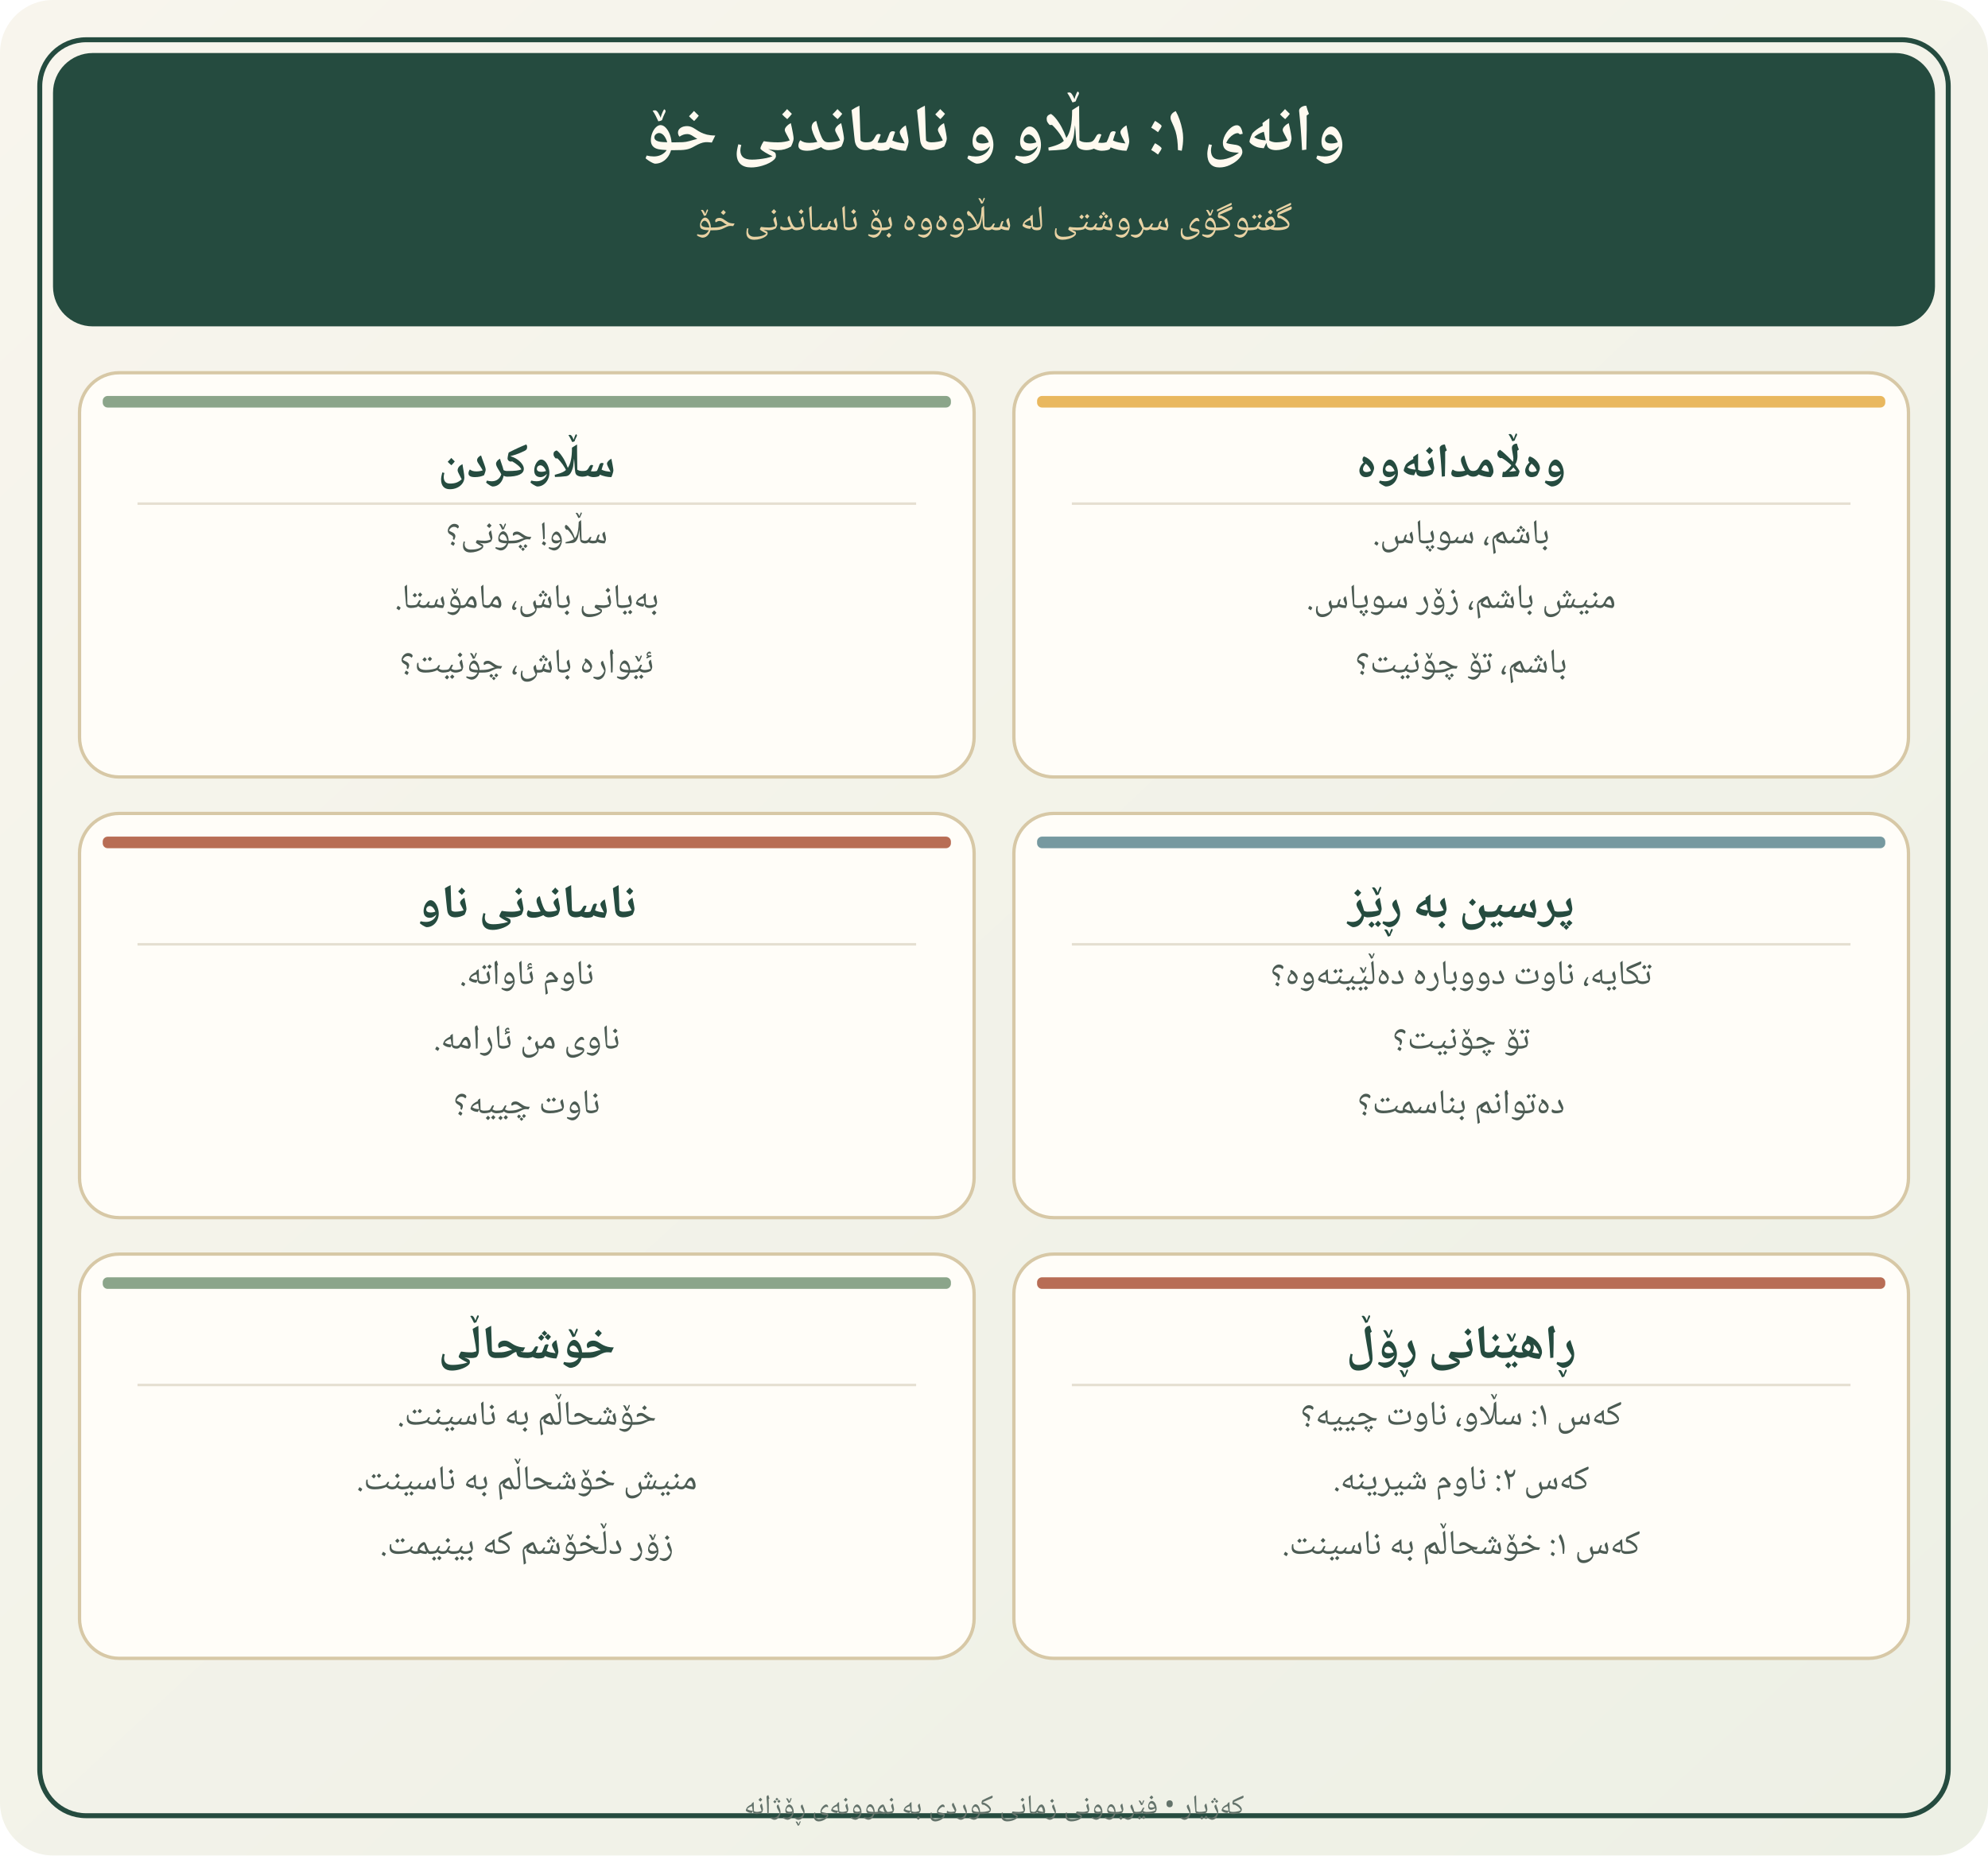
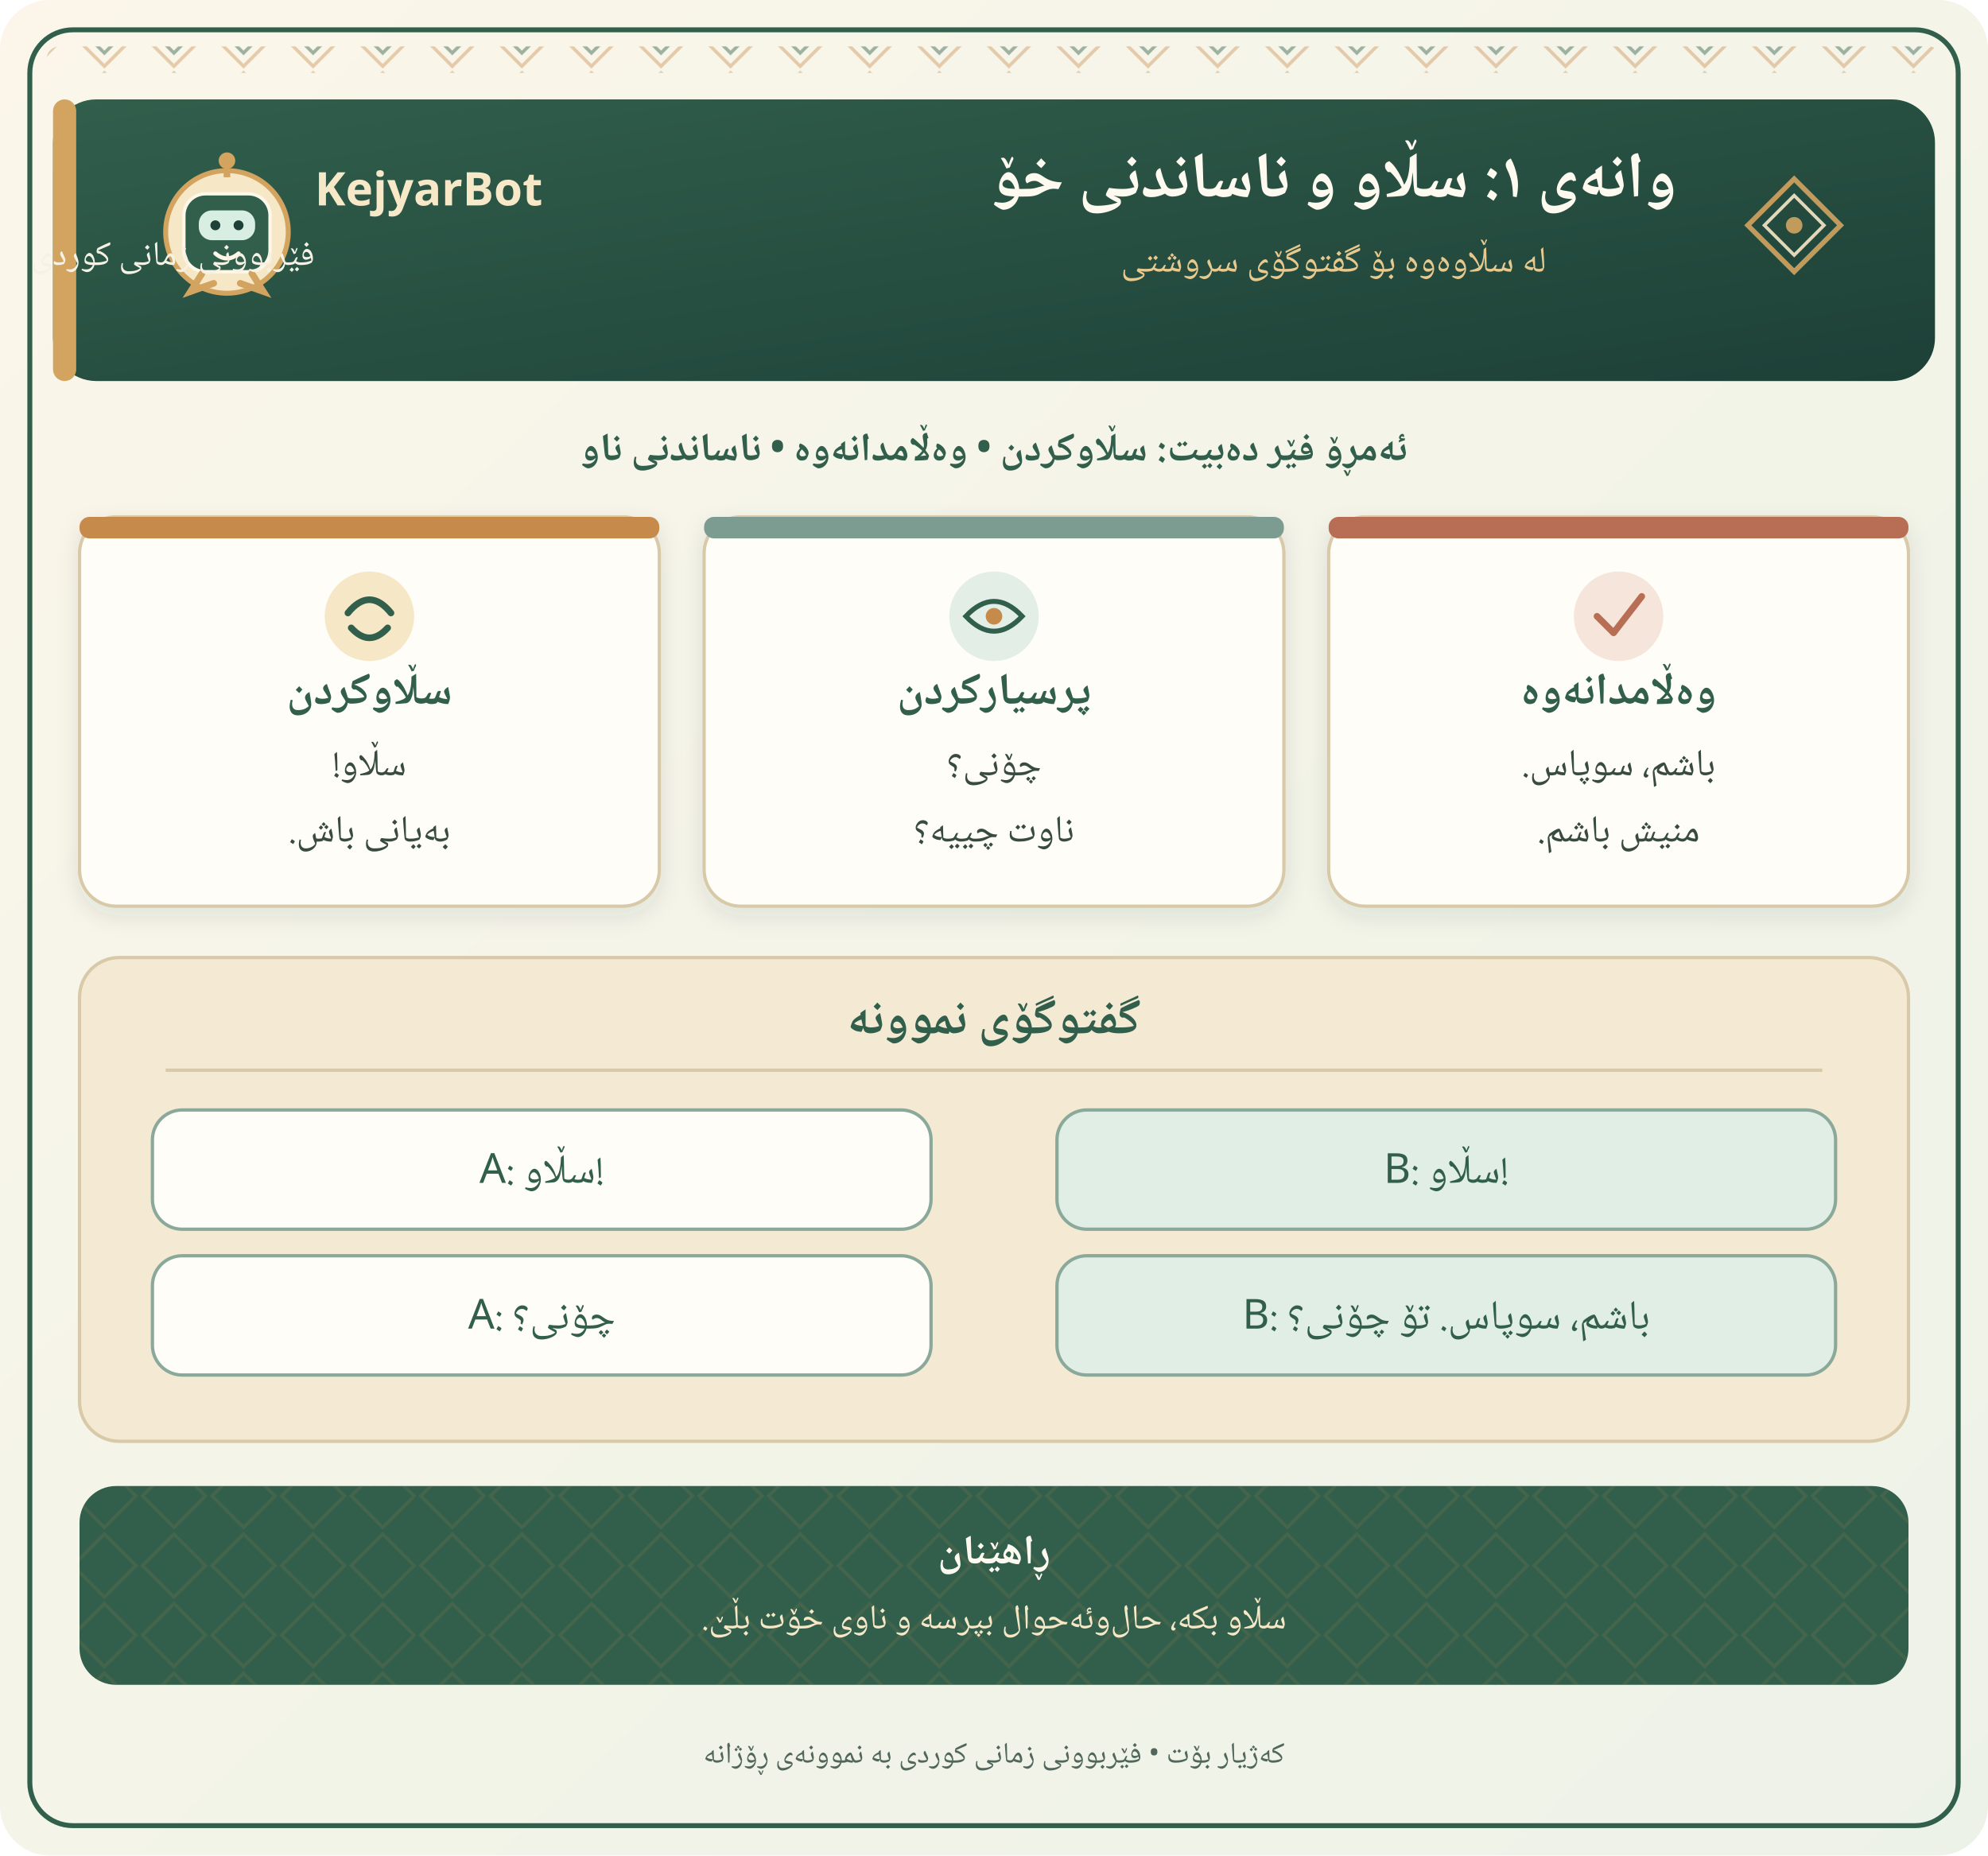
<svg xmlns="http://www.w3.org/2000/svg" width="1200" height="1120" viewBox="0 0 1200 1120" role="img" aria-label="وانەی ١: سڵاو و ناساندنی خۆ">
  <defs>
-     <linearGradient id="bg" x1="0" y1="0" x2="1" y2="1">
-       <stop offset="0" stop-color="#f8f5ed" />
-       <stop offset="1" stop-color="#edf0e5" />
+     <linearGradient id="paper" x1="0" y1="0" x2="1" y2="1">
+       <stop offset="0" stop-color="#fbf6e9" />
+       <stop offset="1" stop-color="#edf2e8" />
    </linearGradient>
+     <linearGradient id="green" x1="0" y1="0" x2="1" y2="1">
+       <stop offset="0" stop-color="#315f4c" />
+       <stop offset="1" stop-color="#1d4037" />
+     </linearGradient>
+     <pattern id="weave" width="42" height="42" patternUnits="userSpaceOnUse">
+       <path d="M21 2 L40 21 L21 40 L2 21 Z" fill="none" stroke="#c68a4b" stroke-width="2" opacity=".4" />
+       <path d="M21 10 L32 21 L21 32 L10 21 Z" fill="none" stroke="#315f4c" stroke-width="2" opacity=".45" />
+     </pattern>
+     <filter id="shadow" x="-15%" y="-15%" width="130%" height="140%">
+       <feDropShadow dx="0" dy="5" stdDeviation="7" flood-color="#233b31" flood-opacity=".10" />
+     </filter>
  </defs>
-   <rect width="1200" height="1120" rx="32" fill="url(#bg)" />
-   <rect x="24" y="24" width="1152" height="1072" rx="28" fill="none" stroke="#254b3f" stroke-width="3" />
-   <rect x="32" y="32" width="1136" height="165" rx="24" fill="#254b3f" />
-   <text x="600" y="91" text-anchor="middle" direction="rtl" unicode-bidi="plaintext" font-family="Noto Naskh Arabic, Noto Sans Arabic, sans-serif" font-size="40" font-weight="700" fill="#fffaf0">وانەی ١: سڵاو و ناساندنی خۆ</text>
-   <text x="600" y="139" text-anchor="middle" direction="rtl" unicode-bidi="plaintext" font-family="Noto Naskh Arabic, Noto Sans Arabic, sans-serif" font-size="22" fill="#e8d2a4">گفتوگۆی سروشتی لە سڵاوەوە بۆ ناساندنی خۆ</text>
+   <rect width="1200" height="1120" rx="30" fill="url(#paper)" />
+   <rect x="18" y="18" width="1164" height="1084" rx="26" fill="none" stroke="#315f4c" stroke-width="3" />
+   <rect x="28" y="28" width="1144" height="16" rx="8" fill="url(#weave)" />
+   <rect x="32" y="60" width="1136" height="170" rx="26" fill="url(#green)" />
+   <rect x="32" y="60" width="14" height="170" rx="7" fill="#d3a45f" />
+   <g transform="translate(95 105)">
+     <circle cx="42" cy="35" r="37" fill="#f6e8c7" stroke="#d3a45f" stroke-width="3" />
+     <rect x="16" y="12" width="52" height="47" rx="13" fill="#315f4c" stroke="#fff8e8" stroke-width="2" />
+     <rect x="25" y="22" width="34" height="18" rx="8" fill="#d8eee3" />
+     <circle cx="35" cy="31" r="3" fill="#1d4037" />
+     <circle cx="49" cy="31" r="3" fill="#1d4037" />
+     <path d="M35 48 Q42 54 49 48" fill="none" stroke="#fff8e8" stroke-width="2.5" stroke-linecap="round" />
+     <path d="M27 60 L20 71 L34 66 M57 60 L64 71 L50 66" fill="none" stroke="#d3a45f" stroke-width="4" stroke-linecap="round" />
+     <circle cx="42" cy="-8" r="5" fill="#d3a45f" />
+     <path d="M42 -3 V2" stroke="#d3a45f" stroke-width="4" />
+   </g>
+   <text x="190" y="124" text-anchor="start" font-family="Noto Sans, sans-serif" font-size="28" font-weight="700" fill="#f7e8c7">KejyarBot</text>
+   <text x="190" y="160" text-anchor="start" direction="rtl" unicode-bidi="plaintext" font-family="Noto Naskh Arabic, Noto Sans Arabic, sans-serif" font-size="21" fill="#f5f1e5">فێربوونی زمانی کوردی</text>
+   <text x="805" y="119" text-anchor="middle" direction="rtl" unicode-bidi="plaintext" font-family="Noto Naskh Arabic, Noto Sans Arabic, sans-serif" font-size="39" font-weight="700" fill="#fffaf0">وانەی ١: سڵاو و ناساندنی خۆ</text>
+   <text x="805" y="164" text-anchor="middle" direction="rtl" unicode-bidi="plaintext" font-family="Noto Naskh Arabic, Noto Sans Arabic, sans-serif" font-size="22" fill="#e7c98e">لە سڵاوەوە بۆ گفتوگۆی سروشتی</text>
+   <g opacity=".9" transform="translate(1055 86)">
+     <path d="M0 50 L28 22 L56 50 L28 78 Z" fill="none" stroke="#d3a45f" stroke-width="3" />
+     <path d="M10 50 L28 32 L46 50 L28 68 Z" fill="none" stroke="#f7e8c7" stroke-width="2" />
+     <circle cx="28" cy="50" r="5" fill="#d3a45f" />
+   </g>
+   <text x="600" y="278" text-anchor="middle" direction="rtl" unicode-bidi="plaintext" font-family="Noto Naskh Arabic, Noto Sans Arabic, sans-serif" font-size="24" font-weight="700" fill="#315f4c">ئەمڕۆ فێر دەبیت: سڵاوکردن • وەڵامدانەوە • ناساندنی ناو</text>
+   <g filter="url(#shadow)">
+     <rect x="48" y="312" width="350" height="235" rx="22" fill="#fffdf7" stroke="#d8c9a8" stroke-width="2" />
+     <rect x="48" y="312" width="350" height="13" rx="6" fill="#c68a4b" />
+     <circle cx="223" cy="372" r="27" fill="#f6e8c7" />
+     <path d="M210 370 Q223 354 236 370 M212 379 Q223 391 234 379" fill="none" stroke="#315f4c" stroke-width="4" stroke-linecap="round" />
+     <text x="223" y="425" text-anchor="middle" direction="rtl" unicode-bidi="plaintext" font-family="Noto Naskh Arabic, Noto Sans Arabic, sans-serif" font-size="27" font-weight="700" fill="#315f4c">سڵاوکردن</text>
+     <text x="223" y="468" text-anchor="middle" direction="rtl" unicode-bidi="plaintext" font-family="Noto Naskh Arabic, Noto Sans Arabic, sans-serif" font-size="23" fill="#394b40">سڵاو!</text>
+     <text x="223" y="508" text-anchor="middle" direction="rtl" unicode-bidi="plaintext" font-family="Noto Naskh Arabic, Noto Sans Arabic, sans-serif" font-size="23" fill="#394b40">بەیانی باش.</text>
+   </g>
+   <g filter="url(#shadow)">
+     <rect x="425" y="312" width="350" height="235" rx="22" fill="#fffdf7" stroke="#d8c9a8" stroke-width="2" />
+     <rect x="425" y="312" width="350" height="13" rx="6" fill="#7c9b91" />
+     <circle cx="600" cy="372" r="27" fill="#e3eee6" />
+     <path d="M583 372 Q600 354 617 372 Q600 390 583 372 Z" fill="none" stroke="#315f4c" stroke-width="3" />
+     <circle cx="600" cy="372" r="5" fill="#c68a4b" />
+     <text x="600" y="425" text-anchor="middle" direction="rtl" unicode-bidi="plaintext" font-family="Noto Naskh Arabic, Noto Sans Arabic, sans-serif" font-size="27" font-weight="700" fill="#315f4c">پرسیارکردن</text>
+     <text x="600" y="468" text-anchor="middle" direction="rtl" unicode-bidi="plaintext" font-family="Noto Naskh Arabic, Noto Sans Arabic, sans-serif" font-size="23" fill="#394b40">چۆنی؟</text>
+     <text x="600" y="508" text-anchor="middle" direction="rtl" unicode-bidi="plaintext" font-family="Noto Naskh Arabic, Noto Sans Arabic, sans-serif" font-size="23" fill="#394b40">ناوت چییە؟</text>
+   </g>
+   <g filter="url(#shadow)">
+     <rect x="802" y="312" width="350" height="235" rx="22" fill="#fffdf7" stroke="#d8c9a8" stroke-width="2" />
+     <rect x="802" y="312" width="350" height="13" rx="6" fill="#b86d55" />
+     <circle cx="977" cy="372" r="27" fill="#f5e5db" />
+     <path d="M964 372 L974 382 L991 360" fill="none" stroke="#b86d55" stroke-width="4" stroke-linecap="round" stroke-linejoin="round" />
+     <text x="977" y="425" text-anchor="middle" direction="rtl" unicode-bidi="plaintext" font-family="Noto Naskh Arabic, Noto Sans Arabic, sans-serif" font-size="27" font-weight="700" fill="#315f4c">وەڵامدانەوە</text>
+     <text x="977" y="468" text-anchor="middle" direction="rtl" unicode-bidi="plaintext" font-family="Noto Naskh Arabic, Noto Sans Arabic, sans-serif" font-size="23" fill="#394b40">باشم، سوپاس.</text>
+     <text x="977" y="508" text-anchor="middle" direction="rtl" unicode-bidi="plaintext" font-family="Noto Naskh Arabic, Noto Sans Arabic, sans-serif" font-size="23" fill="#394b40">منیش باشم.</text>
+   </g>
+   <rect x="48" y="578" width="1104" height="292" rx="24" fill="#f4ead3" stroke="#d8c9a8" stroke-width="2" />
+   <text x="600" y="624" text-anchor="middle" direction="rtl" unicode-bidi="plaintext" font-family="Noto Naskh Arabic, Noto Sans Arabic, sans-serif" font-size="30" font-weight="700" fill="#315f4c">گفتوگۆی نموونە</text>
+   <path d="M100 646 H1100" stroke="#d8c9a8" stroke-width="2" />
  <g>
-     <rect x="48" y="225" width="540" height="244" rx="24" fill="#fffdf8" stroke="#d7c8a6" stroke-width="2" />
-     <rect x="62" y="239" width="512" height="7" rx="3" fill="#8ba58a" />
-     <text x="318" y="288" text-anchor="middle" direction="rtl" unicode-bidi="plaintext" font-family="Noto Naskh Arabic, Noto Sans Arabic, sans-serif" font-size="29" font-weight="700" fill="#254b3f">سڵاوکردن</text>
-     <path d="M83 304 H553" stroke="#e5dfd1" stroke-width="1.5" />
-     <text x="318" y="328" text-anchor="middle" direction="rtl" unicode-bidi="plaintext" font-family="Noto Naskh Arabic, Noto Sans Arabic, sans-serif" font-size="21" fill="#4c5b53">سڵاو! چۆنی؟</text>
-     <text x="318" y="367" text-anchor="middle" direction="rtl" unicode-bidi="plaintext" font-family="Noto Naskh Arabic, Noto Sans Arabic, sans-serif" font-size="21" fill="#4c5b53">بەیانی باش، مامۆستا.</text>
-     <text x="318" y="406" text-anchor="middle" direction="rtl" unicode-bidi="plaintext" font-family="Noto Naskh Arabic, Noto Sans Arabic, sans-serif" font-size="21" fill="#4c5b53">ئێوارە باش، چۆنیت؟</text>
+     <rect x="92" y="670" width="470" height="72" rx="18" fill="#fffdf7" stroke="#8ba99b" stroke-width="2" />
+     <text x="327" y="714" text-anchor="middle" direction="rtl" unicode-bidi="plaintext" font-family="Noto Naskh Arabic, Noto Sans Arabic, sans-serif" font-size="25" fill="#315f4c">A: سڵاو!</text>
+     <rect x="638" y="670" width="470" height="72" rx="18" fill="#e1eee5" stroke="#8ba99b" stroke-width="2" />
+     <text x="873" y="714" text-anchor="middle" direction="rtl" unicode-bidi="plaintext" font-family="Noto Naskh Arabic, Noto Sans Arabic, sans-serif" font-size="25" fill="#315f4c">B: سڵاو!</text>
+     <rect x="92" y="758" width="470" height="72" rx="18" fill="#fffdf7" stroke="#8ba99b" stroke-width="2" />
+     <text x="327" y="802" text-anchor="middle" direction="rtl" unicode-bidi="plaintext" font-family="Noto Naskh Arabic, Noto Sans Arabic, sans-serif" font-size="25" fill="#315f4c">A: چۆنی؟</text>
+     <rect x="638" y="758" width="470" height="72" rx="18" fill="#e1eee5" stroke="#8ba99b" stroke-width="2" />
+     <text x="873" y="802" text-anchor="middle" direction="rtl" unicode-bidi="plaintext" font-family="Noto Naskh Arabic, Noto Sans Arabic, sans-serif" font-size="25" fill="#315f4c">B: باشم، سوپاس. تۆ چۆنی؟</text>
  </g>
-   <g>
-     <rect x="612" y="225" width="540" height="244" rx="24" fill="#fffdf8" stroke="#d7c8a6" stroke-width="2" />
-     <rect x="626" y="239" width="512" height="7" rx="3" fill="#e9b85f" />
-     <text x="882" y="288" text-anchor="middle" direction="rtl" unicode-bidi="plaintext" font-family="Noto Naskh Arabic, Noto Sans Arabic, sans-serif" font-size="29" font-weight="700" fill="#254b3f">وەڵامدانەوە</text>
-     <path d="M647 304 H1117" stroke="#e5dfd1" stroke-width="1.5" />
-     <text x="882" y="328" text-anchor="middle" direction="rtl" unicode-bidi="plaintext" font-family="Noto Naskh Arabic, Noto Sans Arabic, sans-serif" font-size="21" fill="#4c5b53">باشم، سوپاس.</text>
-     <text x="882" y="367" text-anchor="middle" direction="rtl" unicode-bidi="plaintext" font-family="Noto Naskh Arabic, Noto Sans Arabic, sans-serif" font-size="21" fill="#4c5b53">منیش باشم، زۆر سوپاس.</text>
-     <text x="882" y="406" text-anchor="middle" direction="rtl" unicode-bidi="plaintext" font-family="Noto Naskh Arabic, Noto Sans Arabic, sans-serif" font-size="21" fill="#4c5b53">باشم، تۆ چۆنیت؟</text>
-   </g>
-   <g>
-     <rect x="48" y="491" width="540" height="244" rx="24" fill="#fffdf8" stroke="#d7c8a6" stroke-width="2" />
-     <rect x="62" y="505" width="512" height="7" rx="3" fill="#b86d55" />
-     <text x="318" y="554" text-anchor="middle" direction="rtl" unicode-bidi="plaintext" font-family="Noto Naskh Arabic, Noto Sans Arabic, sans-serif" font-size="29" font-weight="700" fill="#254b3f">ناساندنی ناو</text>
-     <path d="M83 570 H553" stroke="#e5dfd1" stroke-width="1.5" />
-     <text x="318" y="594" text-anchor="middle" direction="rtl" unicode-bidi="plaintext" font-family="Noto Naskh Arabic, Noto Sans Arabic, sans-serif" font-size="21" fill="#4c5b53">ناوم ئاواتە.</text>
-     <text x="318" y="633" text-anchor="middle" direction="rtl" unicode-bidi="plaintext" font-family="Noto Naskh Arabic, Noto Sans Arabic, sans-serif" font-size="21" fill="#4c5b53">ناوی من ئارامە.</text>
-     <text x="318" y="672" text-anchor="middle" direction="rtl" unicode-bidi="plaintext" font-family="Noto Naskh Arabic, Noto Sans Arabic, sans-serif" font-size="21" fill="#4c5b53">ناوت چییە؟</text>
-   </g>
-   <g>
-     <rect x="612" y="491" width="540" height="244" rx="24" fill="#fffdf8" stroke="#d7c8a6" stroke-width="2" />
-     <rect x="626" y="505" width="512" height="7" rx="3" fill="#7699a0" />
-     <text x="882" y="554" text-anchor="middle" direction="rtl" unicode-bidi="plaintext" font-family="Noto Naskh Arabic, Noto Sans Arabic, sans-serif" font-size="29" font-weight="700" fill="#254b3f">پرسین بە ڕێز</text>
-     <path d="M647 570 H1117" stroke="#e5dfd1" stroke-width="1.5" />
-     <text x="882" y="594" text-anchor="middle" direction="rtl" unicode-bidi="plaintext" font-family="Noto Naskh Arabic, Noto Sans Arabic, sans-serif" font-size="21" fill="#4c5b53">تکایە، ناوت دووبارە دەڵێیتەوە؟</text>
-     <text x="882" y="633" text-anchor="middle" direction="rtl" unicode-bidi="plaintext" font-family="Noto Naskh Arabic, Noto Sans Arabic, sans-serif" font-size="21" fill="#4c5b53">تۆ چۆنیت؟</text>
-     <text x="882" y="672" text-anchor="middle" direction="rtl" unicode-bidi="plaintext" font-family="Noto Naskh Arabic, Noto Sans Arabic, sans-serif" font-size="21" fill="#4c5b53">دەتوانم بناسمت؟</text>
-   </g>
-   <g>
-     <rect x="48" y="757" width="540" height="244" rx="24" fill="#fffdf8" stroke="#d7c8a6" stroke-width="2" />
-     <rect x="62" y="771" width="512" height="7" rx="3" fill="#8ba58a" />
-     <text x="318" y="820" text-anchor="middle" direction="rtl" unicode-bidi="plaintext" font-family="Noto Naskh Arabic, Noto Sans Arabic, sans-serif" font-size="29" font-weight="700" fill="#254b3f">خۆشحاڵی</text>
-     <path d="M83 836 H553" stroke="#e5dfd1" stroke-width="1.5" />
-     <text x="318" y="860" text-anchor="middle" direction="rtl" unicode-bidi="plaintext" font-family="Noto Naskh Arabic, Noto Sans Arabic, sans-serif" font-size="21" fill="#4c5b53">خۆشحاڵم بە ناسینت.</text>
-     <text x="318" y="899" text-anchor="middle" direction="rtl" unicode-bidi="plaintext" font-family="Noto Naskh Arabic, Noto Sans Arabic, sans-serif" font-size="21" fill="#4c5b53">منیش خۆشحاڵم بە ناسینت.</text>
-     <text x="318" y="938" text-anchor="middle" direction="rtl" unicode-bidi="plaintext" font-family="Noto Naskh Arabic, Noto Sans Arabic, sans-serif" font-size="21" fill="#4c5b53">زۆر دڵخۆشم کە بینیمت.</text>
-   </g>
-   <g>
-     <rect x="612" y="757" width="540" height="244" rx="24" fill="#fffdf8" stroke="#d7c8a6" stroke-width="2" />
-     <rect x="626" y="771" width="512" height="7" rx="3" fill="#b86d55" />
-     <text x="882" y="820" text-anchor="middle" direction="rtl" unicode-bidi="plaintext" font-family="Noto Naskh Arabic, Noto Sans Arabic, sans-serif" font-size="29" font-weight="700" fill="#254b3f">ڕاهێنانی ڕۆڵ</text>
-     <path d="M647 836 H1117" stroke="#e5dfd1" stroke-width="1.5" />
-     <text x="882" y="860" text-anchor="middle" direction="rtl" unicode-bidi="plaintext" font-family="Noto Naskh Arabic, Noto Sans Arabic, sans-serif" font-size="21" fill="#4c5b53">کەس ١: سڵاو، ناوت چییە؟</text>
-     <text x="882" y="899" text-anchor="middle" direction="rtl" unicode-bidi="plaintext" font-family="Noto Naskh Arabic, Noto Sans Arabic, sans-serif" font-size="21" fill="#4c5b53">کەس ٢: ناوم شیرینە.</text>
-     <text x="882" y="938" text-anchor="middle" direction="rtl" unicode-bidi="plaintext" font-family="Noto Naskh Arabic, Noto Sans Arabic, sans-serif" font-size="21" fill="#4c5b53">کەس ١: خۆشحاڵم بە ناسینت.</text>
-   </g>
-   <text x="600" y="1095" text-anchor="middle" direction="rtl" unicode-bidi="plaintext" font-family="Noto Naskh Arabic, Noto Sans Arabic, sans-serif" font-size="17" fill="#64736b">کەژیار • فێربوونی زمانی کوردی بە نموونەی ڕۆژانە</text>
+   <rect x="48" y="897" width="1104" height="120" rx="22" fill="#315f4c" />
+   <rect x="48" y="897" width="1104" height="120" rx="22" fill="url(#weave)" opacity=".32" />
+   <text x="600" y="944" text-anchor="middle" direction="rtl" unicode-bidi="plaintext" font-family="Noto Naskh Arabic, Noto Sans Arabic, sans-serif" font-size="25" font-weight="700" fill="#fffaf0">ڕاهێنان</text>
+   <text x="600" y="983" text-anchor="middle" direction="rtl" unicode-bidi="plaintext" font-family="Noto Naskh Arabic, Noto Sans Arabic, sans-serif" font-size="21" fill="#f6e8c7">سڵاو بکە، حال‌و‌ئەحوال بپرسە و ناوی خۆت بڵێ.</text>
+   <text x="600" y="1064" text-anchor="middle" direction="rtl" unicode-bidi="plaintext" font-family="Noto Naskh Arabic, Noto Sans Arabic, sans-serif" font-size="18" fill="#52675b">کەژیار بۆت • فێربوونی زمانی کوردی بە نموونەی ڕۆژانە</text>
</svg>
